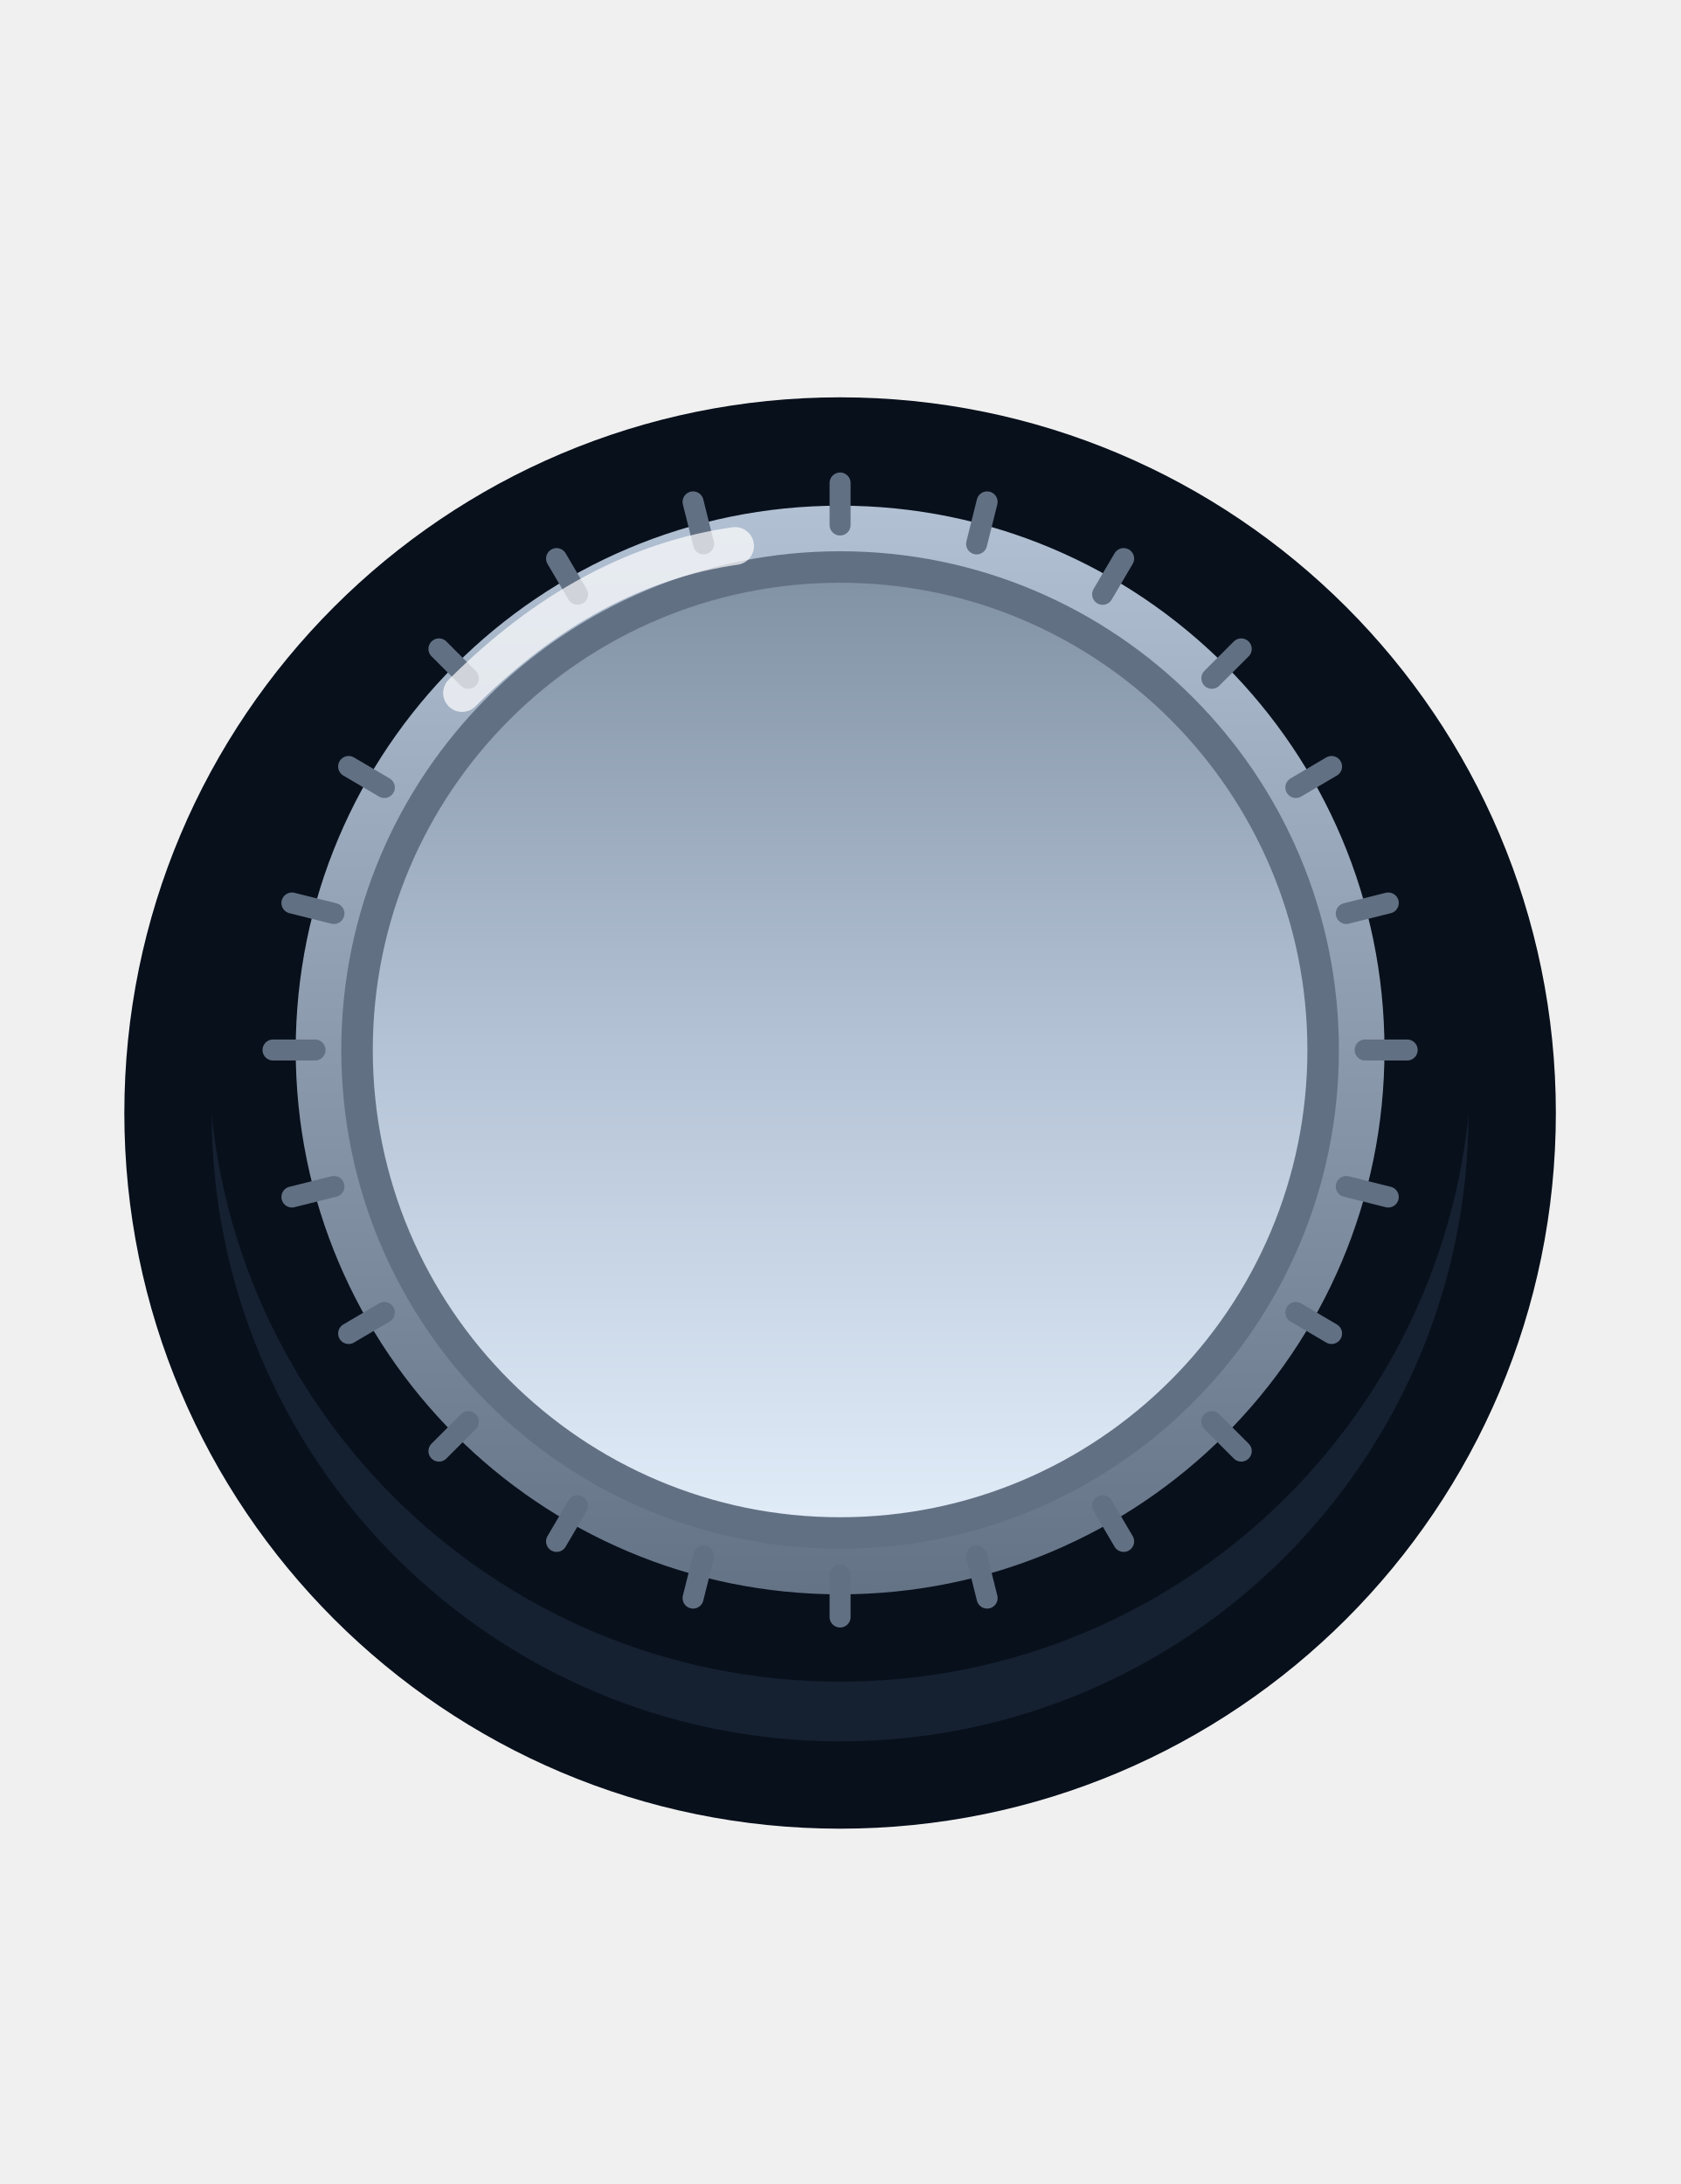
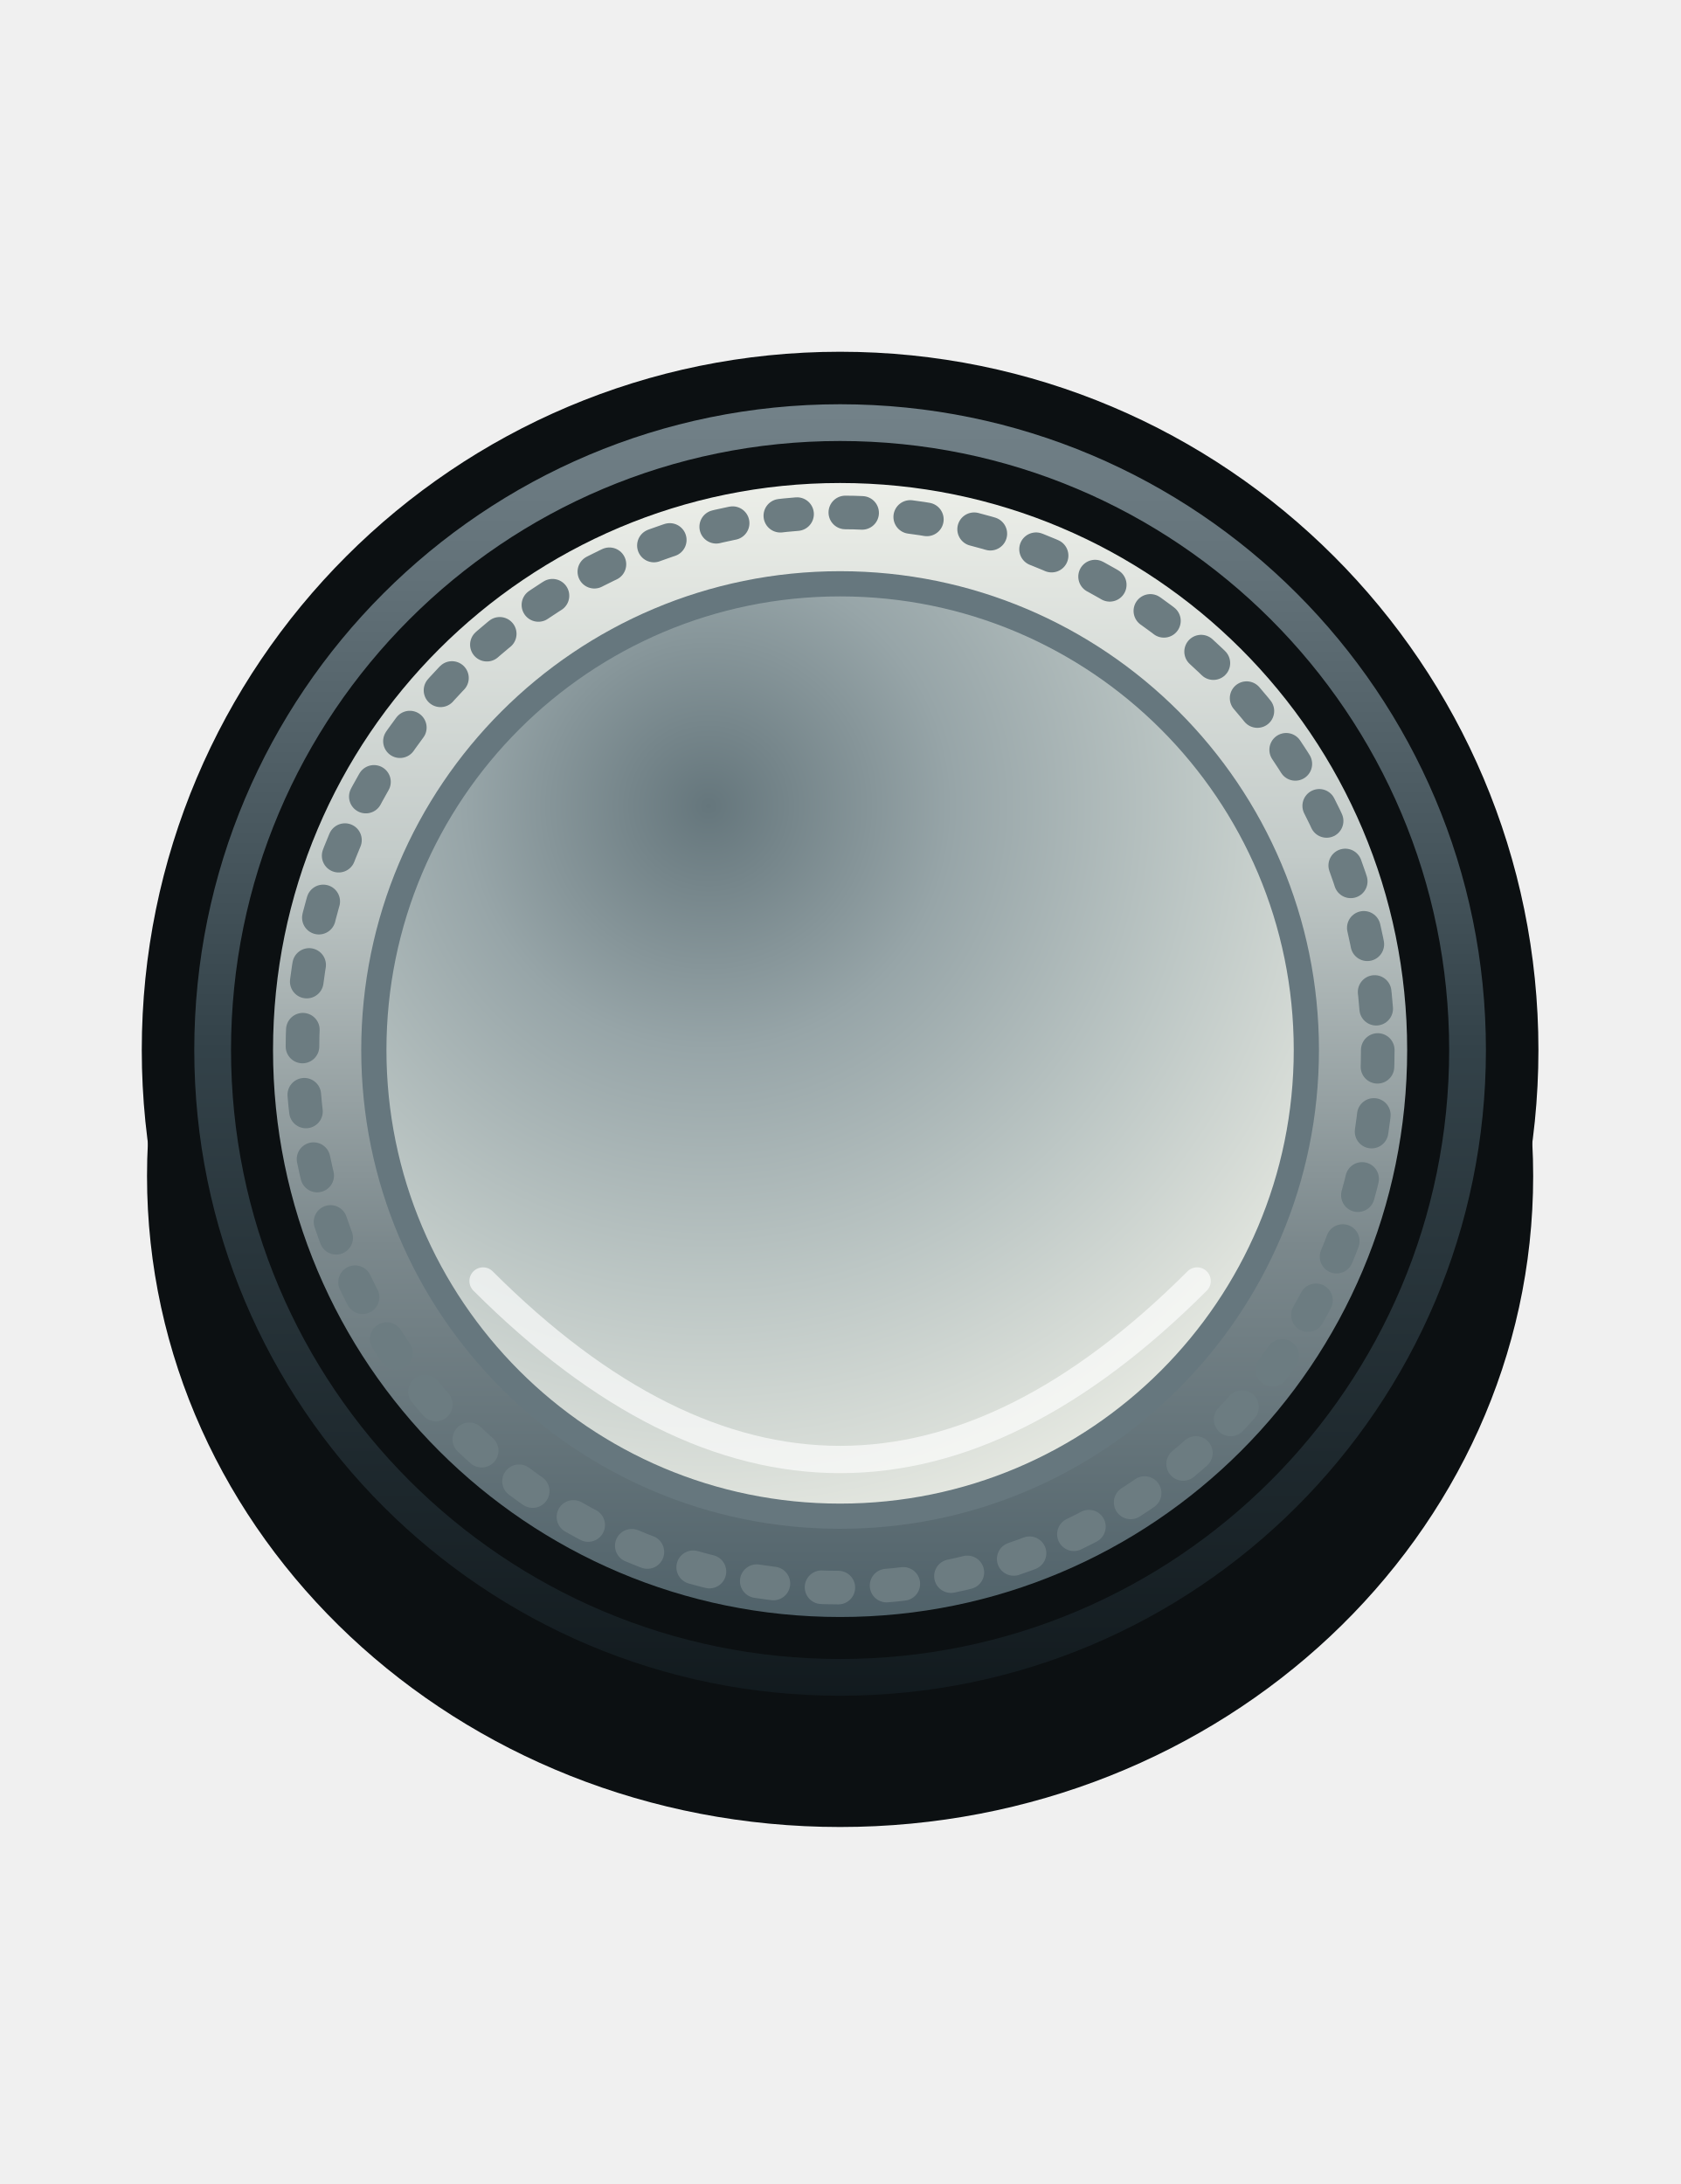
<svg xmlns="http://www.w3.org/2000/svg" viewBox="0 0 80 104" stroke-linecap="round" stroke-linejoin="round">
  <defs>
-     <linearGradient id="stick-rim" x2="0" y2="1">
-       <stop offset="0" stop-color="#b4c3d6" />
-       <stop offset="1" stop-color="#627083" />
+     <linearGradient id="stick-well" x1="0" y1="0" x2="0" y2="1">
+       <stop offset="0.000" stop-color="#75848b" />
+       <stop offset="0.500" stop-color="#334249" />
+       <stop offset="1.000" stop-color="#11191d" />
    </linearGradient>
-     <linearGradient id="stick-disc" x2="0" y2="1">
-       <stop offset="0" stop-color="#8191a4" />
-       <stop offset="0.5" stop-color="#b4c3d6" />
-       <stop offset="1" stop-color="#e2edf9" />
+     <linearGradient id="stick-rim" x1="0" y1="0" x2="0" y2="1">
+       <stop offset="0.000" stop-color="#eef0ea" />
+       <stop offset="0.333" stop-color="#c3cbc9" />
+       <stop offset="0.667" stop-color="#7b888c" />
+       <stop offset="1.000" stop-color="#4e6068" />
    </linearGradient>
+     <radialGradient id="stick-dish" cx="36%" cy="24%" r="78%">
+       <stop offset="0.000" stop-color="#65767c" />
+       <stop offset="0.333" stop-color="#97a5a8" />
+       <stop offset="0.667" stop-color="#bdc7c5" />
+       <stop offset="1.000" stop-color="#e4e7e0" />
+     </radialGradient>
  </defs>
-   <circle cx="40" cy="53" r="32" fill="#152131" stroke="#08101c" stroke-width="4.16" />
-   <circle cx="40" cy="50" r="28" fill="url(#stick-rim)" stroke="#08101c" stroke-width="4.16" />
-   <circle cx="40" cy="50" r="23" fill="url(#stick-disc)" stroke="#627083" stroke-width="1.5" />
-   <path d="M65.0 50.0 67.0 50.0" stroke="#627083" stroke-width="1" />
-   <path d="M64.1 56.5 66.1 57.0" stroke="#627083" stroke-width="1" />
-   <path d="M61.7 62.5 63.4 63.5" stroke="#627083" stroke-width="1" />
-   <path d="M57.7 67.7 59.1 69.1" stroke="#627083" stroke-width="1" />
-   <path d="M52.5 71.7 53.5 73.4" stroke="#627083" stroke-width="1" />
-   <path d="M46.5 74.1 47.0 76.1" stroke="#627083" stroke-width="1" />
-   <path d="M40.0 75.0 40.0 77.0" stroke="#627083" stroke-width="1" />
-   <path d="M33.5 74.1 33.0 76.1" stroke="#627083" stroke-width="1" />
-   <path d="M27.5 71.7 26.5 73.4" stroke="#627083" stroke-width="1" />
-   <path d="M22.3 67.7 20.9 69.1" stroke="#627083" stroke-width="1" />
-   <path d="M18.3 62.5 16.6 63.5" stroke="#627083" stroke-width="1" />
-   <path d="M15.9 56.5 13.9 57.0" stroke="#627083" stroke-width="1" />
-   <path d="M15.0 50.0 13.0 50.0" stroke="#627083" stroke-width="1" />
-   <path d="M15.9 43.5 13.9 43.0" stroke="#627083" stroke-width="1" />
-   <path d="M18.3 37.5 16.6 36.5" stroke="#627083" stroke-width="1" />
-   <path d="M22.3 32.3 20.9 30.9" stroke="#627083" stroke-width="1" />
-   <path d="M27.5 28.3 26.5 26.6" stroke="#627083" stroke-width="1" />
-   <path d="M33.5 25.9 33.0 23.9" stroke="#627083" stroke-width="1" />
-   <path d="M40.0 25.0 40.0 23.0" stroke="#627083" stroke-width="1" />
-   <path d="M46.5 25.9 47.0 23.9" stroke="#627083" stroke-width="1" />
-   <path d="M52.5 28.3 53.5 26.6" stroke="#627083" stroke-width="1" />
-   <path d="M57.7 32.3 59.1 30.9" stroke="#627083" stroke-width="1" />
-   <path d="M61.7 37.5 63.4 36.5" stroke="#627083" stroke-width="1" />
-   <path d="M64.1 43.5 66.1 43.0" stroke="#627083" stroke-width="1" />
-   <path d="M22 33q6-6 13-7" fill="none" stroke="#fff" stroke-opacity=".7" stroke-width="1.8" />
+   <ellipse cx="40" cy="56" rx="33" ry="31" fill="#0c1012" />
+   <circle cx="40" cy="50" r="32" fill="url(#stick-well)" stroke="#0c1012" stroke-width="2.5" />
+   <circle cx="40" cy="50" r="28" fill="url(#stick-rim)" stroke="#0c1012" stroke-width="2" />
+   <circle cx="40" cy="50" r="25.6" fill="none" stroke="#6c7c81" stroke-width="1.6" stroke-dasharray=".8 2.3" />
+   <circle cx="40" cy="50" r="22.2" fill="url(#stick-dish)" stroke="#66777e" stroke-width="1.2" />
+   <path d="M23 61q17 17 34 0" fill="none" stroke="#fff" stroke-opacity=".65" stroke-width="1.3" />
</svg>
